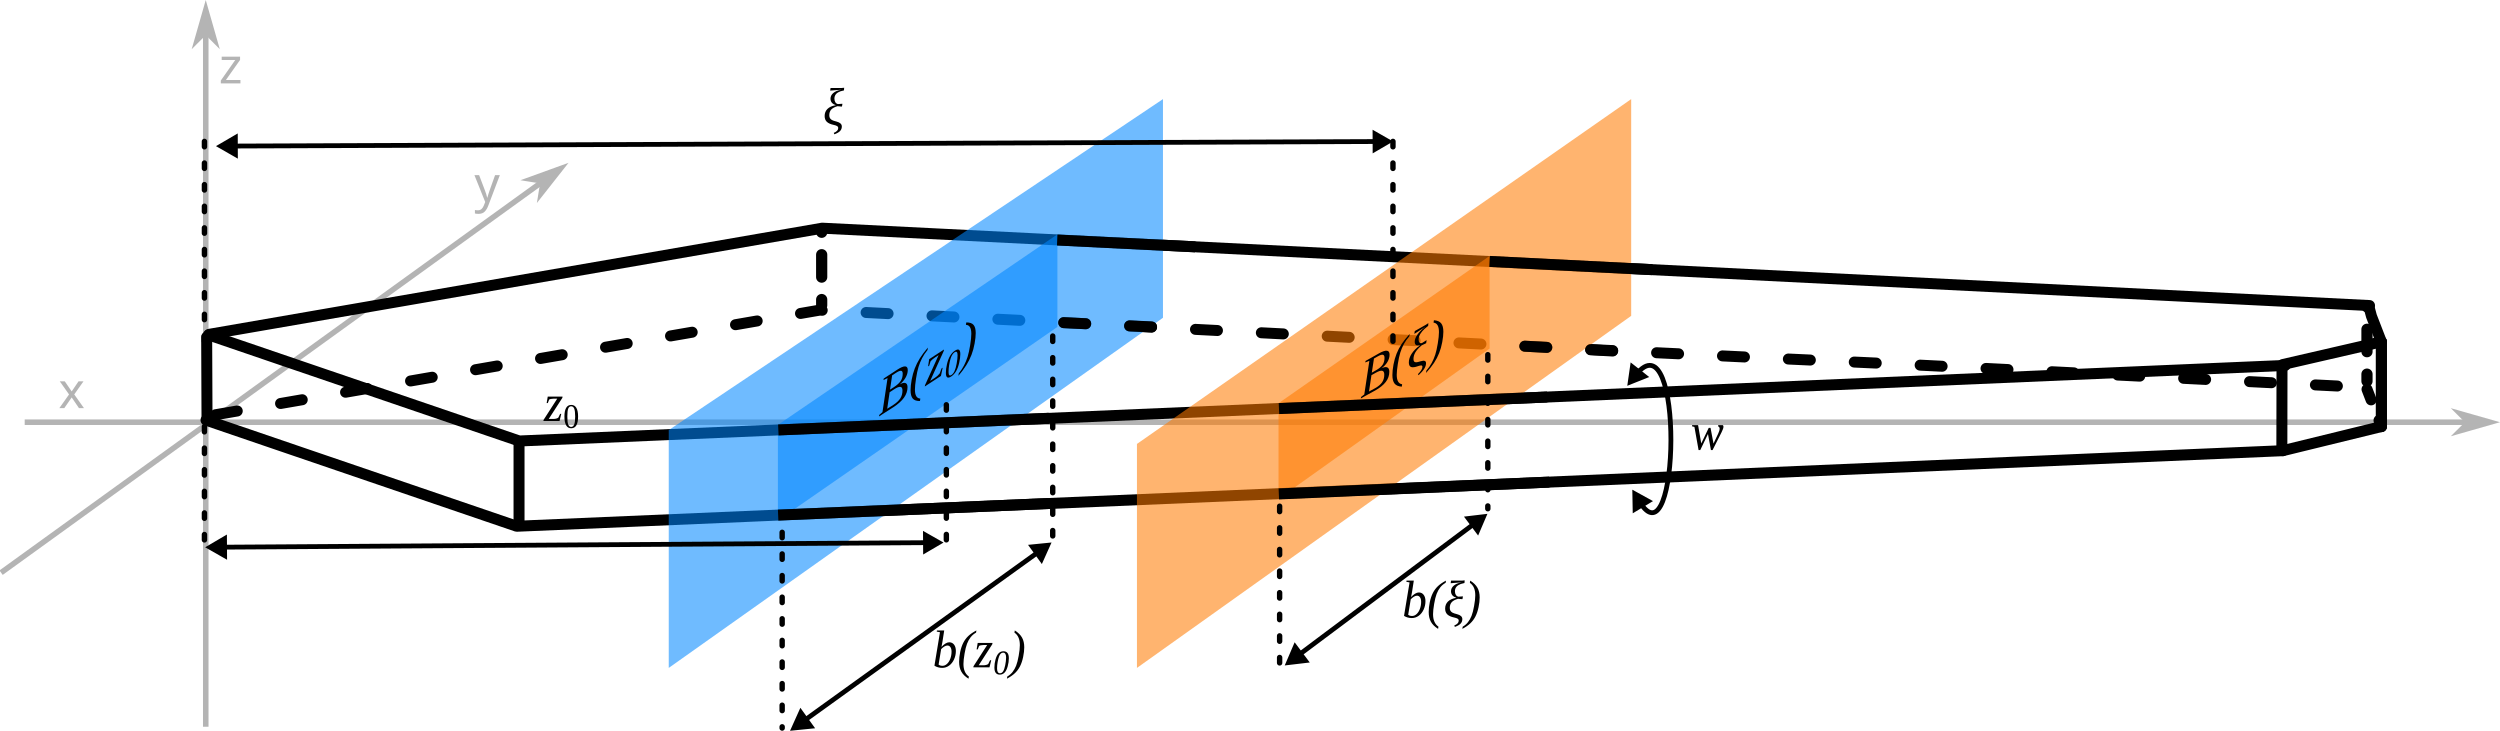
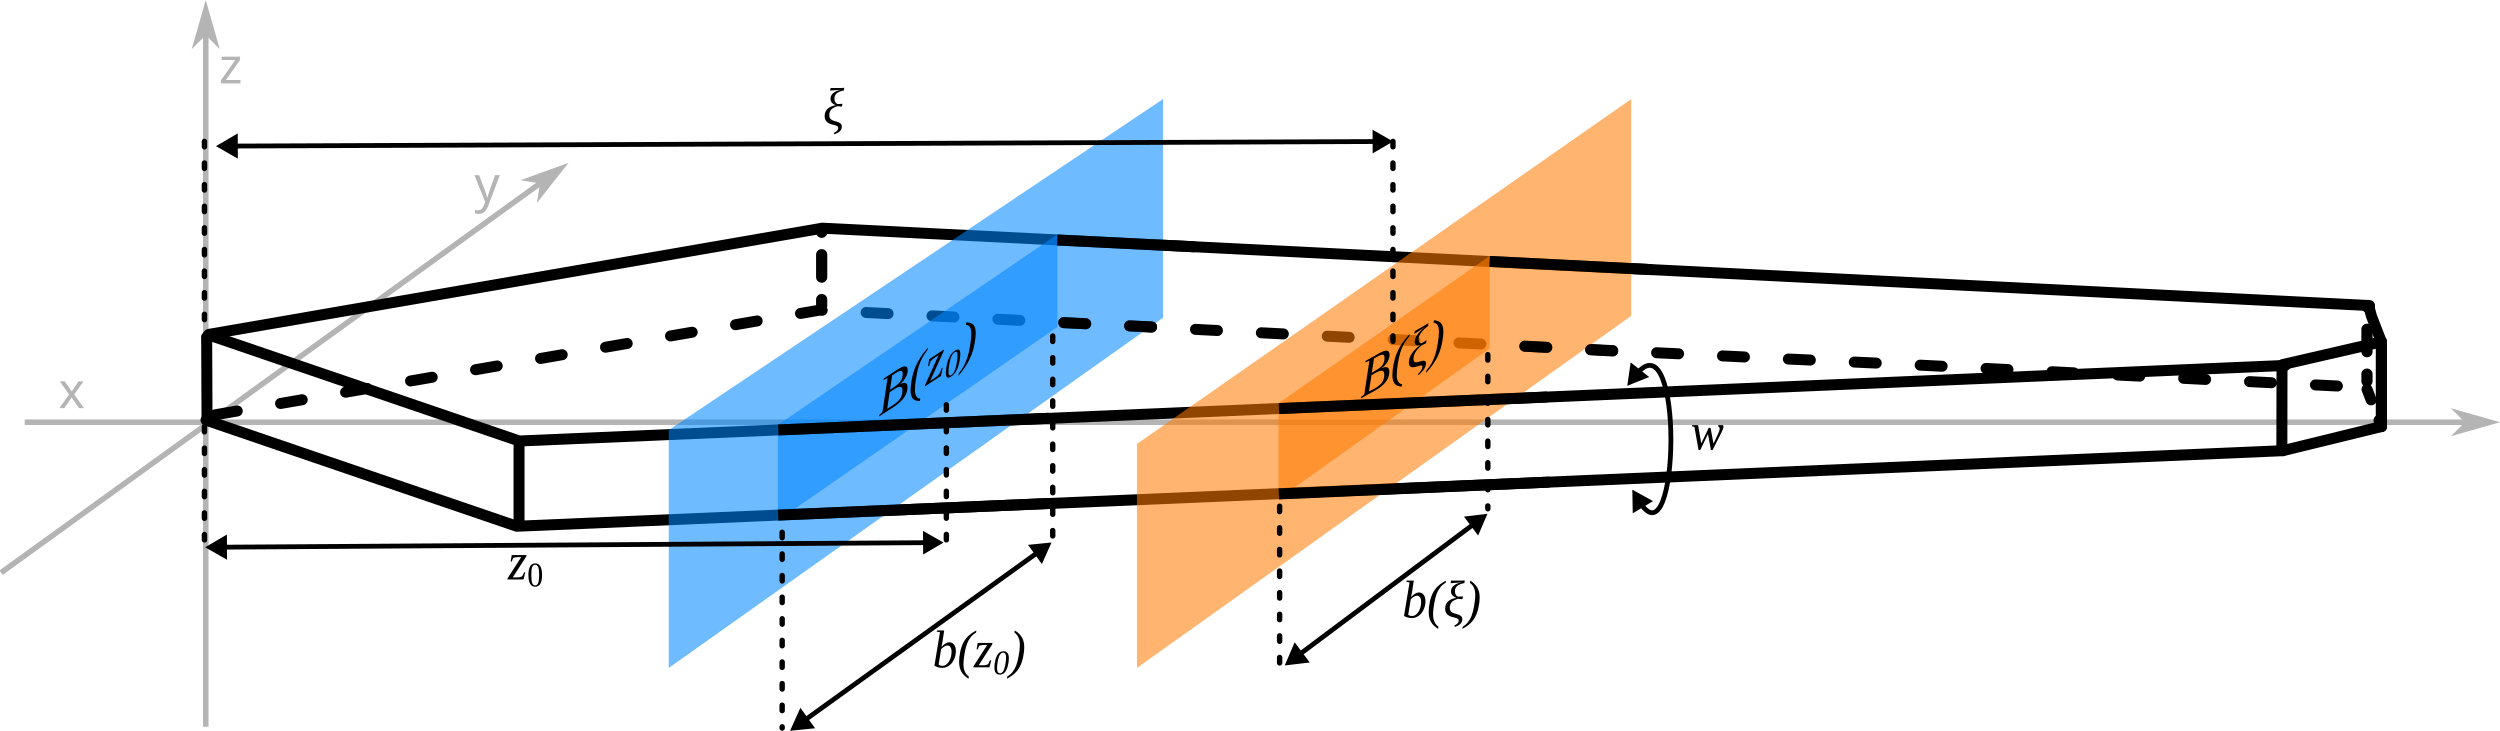
<svg xmlns="http://www.w3.org/2000/svg" width="1388.282" height="405.821" id="svg2" version="1.1">
  <defs id="defs4">
    <marker orient="auto" refY="0" refX="0" id="marker4708" style="overflow:visible">
      <path id="path4706" d="M 0,0 5,-5 -12.5,0 5,5 Z" style="fill:#b4b4b4;fill-opacity:1;fill-rule:evenodd;stroke:#b4b4b4;stroke-width:1pt;stroke-opacity:1" transform="matrix(0.4,0,0,0.4,4,0)" />
    </marker>
    <marker style="overflow:visible" id="marker18848" refX="0" refY="0" orient="auto">
      <path transform="scale(0.4)" style="fill:#000000;fill-opacity:1;fill-rule:evenodd;stroke:#000000;stroke-width:1pt;stroke-opacity:1" d="M 5.77,0 -2.88,5 V -5 Z" id="path18846" />
    </marker>
    <marker orient="auto" refY="0" refX="0" id="marker13763" style="overflow:visible">
      <path id="path13761" d="M 5.77,0 -2.88,5 V -5 Z" style="fill:#000000;fill-opacity:1;fill-rule:evenodd;stroke:#000000;stroke-width:1pt;stroke-opacity:1" transform="scale(0.4)" />
    </marker>
    <marker style="overflow:visible" id="marker12155" refX="0" refY="0" orient="auto">
      <path transform="scale(0.4)" style="fill:#000000;fill-opacity:1;fill-rule:evenodd;stroke:#000000;stroke-width:1pt;stroke-opacity:1" d="M 5.77,0 -2.88,5 V -5 Z" id="path12153" />
    </marker>
    <marker orient="auto" refY="0" refX="0" id="marker11481" style="overflow:visible">
      <path id="path11361" d="M 5.77,0 -2.88,5 V -5 Z" style="fill:#000000;fill-opacity:1;fill-rule:evenodd;stroke:#000000;stroke-width:1pt;stroke-opacity:1" transform="scale(0.4)" />
    </marker>
    <marker orient="auto" refY="0" refX="0" id="Arrow2Mend" style="overflow:visible">
      <path id="path11243" style="fill:#000000;fill-opacity:1;fill-rule:evenodd;stroke:#000000;stroke-width:0.625;stroke-linejoin:round;stroke-opacity:1" d="M 8.719,4.034 -2.207,0.016 8.719,-4.002 c -1.745,2.372 -1.735,5.617 -6e-7,8.035 z" transform="scale(-0.6)" />
    </marker>
    <marker orient="auto" refY="0" refX="0" id="marker7320" style="overflow:visible">
      <path id="path7196" d="M 5.77,0 -2.88,5 V -5 Z" style="fill:#000000;fill-opacity:1;fill-rule:evenodd;stroke:#000000;stroke-width:1pt;stroke-opacity:1" transform="scale(0.4)" />
    </marker>
    <marker orient="auto" refY="0" refX="0" id="TriangleOutL" style="overflow:visible">
      <path id="path7193" d="M 5.77,0 -2.88,5 V -5 Z" style="fill:#000000;fill-opacity:1;fill-rule:evenodd;stroke:#000000;stroke-width:1pt;stroke-opacity:1" transform="scale(0.8)" />
    </marker>
    <marker orient="auto" refY="0" refX="0" id="marker4953" style="overflow:visible">
      <path id="path4674" d="M 0,0 5,-5 -12.5,0 5,5 Z" style="fill:#000000;fill-opacity:1;fill-rule:evenodd;stroke:#000000;stroke-width:1pt;stroke-opacity:1" transform="matrix(0.4,0,0,0.4,4,0)" />
    </marker>
    <marker orient="auto" refY="0" refX="0" id="marker4950" style="overflow:visible">
      <path id="path4948" d="M 0,0 5,-5 -12.5,0 5,5 Z" style="fill:#000000;fill-opacity:1;fill-rule:evenodd;stroke:#000000;stroke-width:1pt;stroke-opacity:1" transform="matrix(0.8,0,0,0.8,10,0)" />
    </marker>
    <marker orient="auto" refY="0" refX="0" id="TriangleOutM" style="overflow:visible">
      <path id="path4813" d="M 5.77,0 -2.88,5 V -5 Z" style="fill:#000000;fill-opacity:1;fill-rule:evenodd;stroke:#000000;stroke-width:1pt;stroke-opacity:1" transform="scale(0.4)" />
    </marker>
    <marker orient="auto" refY="0" refX="0" id="marker4944" style="overflow:visible">
      <path id="path4804" d="M 5.77,0 -2.88,5 V -5 Z" style="fill:#000000;fill-opacity:1;fill-rule:evenodd;stroke:#000000;stroke-width:1pt;stroke-opacity:1" transform="scale(-0.4)" />
    </marker>
    <marker orient="auto" refY="0" refX="0" id="TriangleInS" style="overflow:visible">
      <path id="path4807" d="M 5.77,0 -2.88,5 V -5 Z" style="fill:#000000;fill-opacity:1;fill-rule:evenodd;stroke:#000000;stroke-width:1pt;stroke-opacity:1" transform="scale(-0.2)" />
    </marker>
    <marker orient="auto" refY="0" refX="0" id="Arrow2Mstart" style="overflow:visible">
      <path id="path4692" style="fill:#000000;fill-opacity:1;fill-rule:evenodd;stroke:#000000;stroke-width:0.625;stroke-linejoin:round;stroke-opacity:1" d="M 8.719,4.034 -2.207,0.016 8.719,-4.002 c -1.745,2.372 -1.735,5.617 -6e-7,8.035 z" transform="scale(0.6)" />
    </marker>
    <marker orient="auto" refY="0" refX="0" id="marker4937" style="overflow:visible">
      <path id="path4686" style="fill:#000000;fill-opacity:1;fill-rule:evenodd;stroke:#000000;stroke-width:0.625;stroke-linejoin:round;stroke-opacity:1" d="M 8.719,4.034 -2.207,0.016 8.719,-4.002 c -1.745,2.372 -1.735,5.617 -6e-7,8.035 z" transform="matrix(1.1,0,0,1.1,1.1,0)" />
    </marker>
    <marker orient="auto" refY="0" refX="0" id="marker4934" style="overflow:visible">
      <path id="path4689" style="fill:#000000;fill-opacity:1;fill-rule:evenodd;stroke:#000000;stroke-width:0.625;stroke-linejoin:round;stroke-opacity:1" d="M 8.719,4.034 -2.207,0.016 8.719,-4.002 c -1.745,2.372 -1.735,5.617 -6e-7,8.035 z" transform="matrix(-1.1,0,0,-1.1,-1.1,0)" />
    </marker>
    <marker orient="auto" refY="0" refX="0" id="marker4931" style="overflow:visible">
      <path id="path4668" d="M 0,0 5,-5 -12.5,0 5,5 Z" style="fill:#000000;fill-opacity:1;fill-rule:evenodd;stroke:#000000;stroke-width:1pt;stroke-opacity:1" transform="matrix(0.8,0,0,0.8,10,0)" />
    </marker>
    <marker orient="auto" refY="0" refX="0" id="Arrow1Mstart" style="overflow:visible">
      <path id="path4137" d="M 4.267,0 6.4,-2.133 -1.067,0 6.4,2.133 Z" style="fill-rule:evenodd;stroke:#000000;stroke-width:0.427pt" />
    </marker>
    <marker orient="auto" refY="0" refX="0" id="TriangleInL" style="overflow:visible">
      <path id="path4101" d="M -4.924,0 2.458,-4.267 v 8.533 z" style="fill-rule:evenodd;stroke:#000000;stroke-width:0.853pt" />
    </marker>
    <marker orient="auto" refY="0" refX="0" id="TriangleInM" style="overflow:visible">
      <path id="path4104" d="M -2.462,0 1.229,-2.133 v 4.267 z" style="fill-rule:evenodd;stroke:#000000;stroke-width:0.427pt" />
    </marker>
    <marker orient="auto" refY="0" refX="0" id="Arrow2Lstart" style="overflow:visible">
      <path id="path3986" style="fill-rule:evenodd;stroke-width:0.733;stroke-linejoin:round" d="M 11.403,4.733 -1.417,0.019 11.403,-4.695 c -2.048,2.783 -2.036,6.591 -10e-7,9.428 z" />
    </marker>
    <marker orient="auto" refY="0" refX="0" id="Arrow1Lstart" style="overflow:visible">
      <path id="path3968" d="M 10.667,0 14.933,-4.267 0,0 14.933,4.267 Z" style="fill-rule:evenodd;stroke:#000000;stroke-width:0.853pt" />
    </marker>
    <marker orient="auto" refY="0" refX="0" id="Arrow1Lend" style="overflow:visible">
      <path id="path3971" d="M -10.667,0 -14.933,4.267 0,0 -14.933,-4.267 Z" style="fill-rule:evenodd;stroke:#000000;stroke-width:0.853pt" />
    </marker>
    <marker orient="auto" refY="0" refX="0" id="Arrow2Lend" style="overflow:visible">
      <path id="path3989" style="fill-rule:evenodd;stroke-width:0.733;stroke-linejoin:round" d="M -11.403,-4.733 1.417,-0.019 -11.403,4.695 c 2.048,-2.783 2.036,-6.591 10e-7,-9.428 z" />
    </marker>
    <marker orient="auto" refY="0" refX="0" id="TriangleInM-2" style="overflow:visible">
      <path id="path4104-6" d="M -2.462,0 1.229,-2.133 v 4.267 z" style="fill-rule:evenodd;stroke:#000000;stroke-width:0.427pt" />
    </marker>
    <marker orient="auto" refY="0" refX="0" id="TriangleInM-8" style="overflow:visible">
      <path id="path4104-3" d="M -2.462,0 1.229,-2.133 v 4.267 z" style="fill-rule:evenodd;stroke:#000000;stroke-width:0.427pt" />
    </marker>
    <marker orient="auto" refY="0" refX="0" id="TriangleInM-22" style="overflow:visible">
      <path id="path4104-8" d="M -2.462,0 1.229,-2.133 v 4.267 z" style="fill-rule:evenodd;stroke:#000000;stroke-width:0.427pt" />
    </marker>
    <marker orient="auto" refY="0" refX="0" id="TriangleInM-2-3" style="overflow:visible">
      <path id="path4104-6-6" d="M -2.462,0 1.229,-2.133 v 4.267 z" style="fill-rule:evenodd;stroke:#000000;stroke-width:0.427pt" />
    </marker>
    <marker orient="auto" refY="0" refX="0" id="marker5303" style="overflow:visible">
      <path id="path5301" d="M -2.462,0 1.229,-2.133 v 4.267 z" style="fill-rule:evenodd;stroke:#000000;stroke-width:0.427pt" />
    </marker>
    <marker orient="auto" refY="0" refX="0" id="marker5307" style="overflow:visible">
      <path id="path5305" d="M -2.462,0 1.229,-2.133 v 4.267 z" style="fill-rule:evenodd;stroke:#000000;stroke-width:0.427pt" />
    </marker>
    <marker orient="auto" refY="0" refX="0" id="marker5311" style="overflow:visible">
      <path id="path5309" d="M -2.462,0 1.229,-2.133 v 4.267 z" style="fill-rule:evenodd;stroke:#000000;stroke-width:0.427pt" />
    </marker>
    <marker orient="auto" refY="0" refX="0" id="TriangleInM-2-6" style="overflow:visible">
      <path id="path4104-6-7" d="M -2.462,0 1.229,-2.133 v 4.267 z" style="fill-rule:evenodd;stroke:#000000;stroke-width:0.427pt" />
    </marker>
    <marker orient="auto" refY="0" refX="0" id="marker4651" style="overflow:visible">
      <path id="path4649" d="M -2.462,0 1.229,-2.133 v 4.267 z" style="fill-rule:evenodd;stroke:#000000;stroke-width:0.427pt" />
    </marker>
    <marker orient="auto" refY="0" refX="0" id="TriangleInM-2-3-3" style="overflow:visible">
      <path id="path4104-6-6-6" d="M -2.462,0 1.229,-2.133 v 4.267 z" style="fill-rule:evenodd;stroke:#000000;stroke-width:0.427pt" />
    </marker>
    <marker orient="auto" refY="0" refX="0" id="marker4645" style="overflow:visible">
      <path id="path4643" d="M -2.462,0 1.229,-2.133 v 4.267 z" style="fill-rule:evenodd;stroke:#000000;stroke-width:0.427pt" />
    </marker>
    <marker orient="auto" refY="0" refX="0" id="TriangleInM-2-5" style="overflow:visible">
      <path id="path4104-6-3" d="M -2.462,0 1.229,-2.133 v 4.267 z" style="fill-rule:evenodd;stroke:#000000;stroke-width:0.427pt" />
    </marker>
    <marker orient="auto" refY="0" refX="0" id="marker4738" style="overflow:visible">
      <path id="path4736" d="M -2.462,0 1.229,-2.133 v 4.267 z" style="fill-rule:evenodd;stroke:#000000;stroke-width:0.427pt" />
    </marker>
    <marker orient="auto" refY="0" refX="0" id="TriangleInM-2-5-3" style="overflow:visible">
      <path id="path4104-6-3-6" d="M -2.462,0 1.229,-2.133 v 4.267 z" style="fill-rule:evenodd;stroke:#000000;stroke-width:0.427pt" />
    </marker>
    <marker orient="auto" refY="0" refX="0" id="marker7320-7" style="overflow:visible">
      <path id="path7196-5" d="M 5.77,0 -2.88,5 V -5 Z" style="fill:#000000;fill-opacity:1;fill-rule:evenodd;stroke:#000000;stroke-width:1pt;stroke-opacity:1" transform="scale(0.4)" />
    </marker>
    <marker orient="auto" refY="0" refX="0" id="marker4944-3" style="overflow:visible">
      <path id="path4804-5" d="M 5.77,0 -2.88,5 V -5 Z" style="fill:#000000;fill-opacity:1;fill-rule:evenodd;stroke:#000000;stroke-width:1pt;stroke-opacity:1" transform="scale(-0.4)" />
    </marker>
    <marker orient="auto" refY="0" refX="0" id="TriangleOutM-6" style="overflow:visible">
      <path id="path4813-2" d="M 5.77,0 -2.88,5 V -5 Z" style="fill:#000000;fill-opacity:1;fill-rule:evenodd;stroke:#000000;stroke-width:1pt;stroke-opacity:1" transform="scale(0.4)" />
    </marker>
    <marker orient="auto" refY="0" refX="0" id="marker4953-9" style="overflow:visible">
      <path id="path4674-1" d="M 0,0 5,-5 -12.5,0 5,5 Z" style="fill:#000000;fill-opacity:1;fill-rule:evenodd;stroke:#000000;stroke-width:1pt;stroke-opacity:1" transform="matrix(0.4,0,0,0.4,4,0)" />
    </marker>
    <marker orient="auto" refY="0" refX="0" id="TriangleInM-2-3-2" style="overflow:visible">
      <path id="path4104-6-6-7" d="M -2.462,0 1.229,-2.133 v 4.267 z" style="fill-rule:evenodd;stroke:#000000;stroke-width:0.427pt" />
    </marker>
    <marker orient="auto" refY="0" refX="0" id="marker5248" style="overflow:visible">
      <path id="path5246" d="M -2.462,0 1.229,-2.133 v 4.267 z" style="fill-rule:evenodd;stroke:#000000;stroke-width:0.427pt" />
    </marker>
    <marker orient="auto" refY="0" refX="0" id="marker5252" style="overflow:visible">
      <path id="path5250" d="M -2.462,0 1.229,-2.133 v 4.267 z" style="fill-rule:evenodd;stroke:#000000;stroke-width:0.427pt" />
    </marker>
    <marker orient="auto" refY="0" refX="0" id="marker5256" style="overflow:visible">
      <path id="path5254" d="M -2.462,0 1.229,-2.133 v 4.267 z" style="fill-rule:evenodd;stroke:#000000;stroke-width:0.427pt" />
    </marker>
    <marker orient="auto" refY="0" refX="0" id="Arrow1Mstart-0" style="overflow:visible">
      <path id="path4137-9" d="M 4.267,0 6.4,-2.133 -1.067,0 6.4,2.133 Z" style="fill-rule:evenodd;stroke:#000000;stroke-width:0.427pt" />
    </marker>
    <marker orient="auto" refY="0" refX="0" id="marker5262" style="overflow:visible">
      <path id="path5260" d="M 4.267,0 6.4,-2.133 -1.067,0 6.4,2.133 Z" style="fill-rule:evenodd;stroke:#000000;stroke-width:0.427pt" />
    </marker>
    <marker orient="auto" refY="0" refX="0" id="marker5266" style="overflow:visible">
      <path id="path5264" d="M 4.267,0 6.4,-2.133 -1.067,0 6.4,2.133 Z" style="fill-rule:evenodd;stroke:#000000;stroke-width:0.427pt" />
    </marker>
    <marker orient="auto" refY="0" refX="0" id="marker5270" style="overflow:visible">
      <path id="path5268" d="M 4.267,0 6.4,-2.133 -1.067,0 6.4,2.133 Z" style="fill-rule:evenodd;stroke:#000000;stroke-width:0.427pt" />
    </marker>
    <marker orient="auto" refY="0" refX="0" id="marker5274" style="overflow:visible">
      <path id="path5272" d="M 4.267,0 6.4,-2.133 -1.067,0 6.4,2.133 Z" style="fill-rule:evenodd;stroke:#000000;stroke-width:0.427pt" />
    </marker>
    <marker orient="auto" refY="0" refX="0" id="marker5278" style="overflow:visible">
      <path id="path5276" d="M 4.267,0 6.4,-2.133 -1.067,0 6.4,2.133 Z" style="fill-rule:evenodd;stroke:#000000;stroke-width:0.427pt" />
    </marker>
    <marker orient="auto" refY="0" refX="0" id="marker5282" style="overflow:visible">
      <path id="path5280" d="M 4.267,0 6.4,-2.133 -1.067,0 6.4,2.133 Z" style="fill-rule:evenodd;stroke:#000000;stroke-width:0.427pt" />
    </marker>
    <marker orient="auto" refY="0" refX="0" id="marker5286" style="overflow:visible">
      <path id="path5284" d="M 4.267,0 6.4,-2.133 -1.067,0 6.4,2.133 Z" style="fill-rule:evenodd;stroke:#000000;stroke-width:0.427pt" />
    </marker>
    <marker orient="auto" refY="0" refX="0" id="marker5290" style="overflow:visible">
      <path id="path5288" d="M 4.267,0 6.4,-2.133 -1.067,0 6.4,2.133 Z" style="fill-rule:evenodd;stroke:#000000;stroke-width:0.427pt" />
    </marker>
    <marker orient="auto" refY="0" refX="0" id="marker5294" style="overflow:visible">
      <path id="path5292" d="M 4.267,0 6.4,-2.133 -1.067,0 6.4,2.133 Z" style="fill-rule:evenodd;stroke:#000000;stroke-width:0.427pt" />
    </marker>
    <marker orient="auto" refY="0" refX="0" id="marker5298" style="overflow:visible">
      <path id="path5296" d="M 4.267,0 6.4,-2.133 -1.067,0 6.4,2.133 Z" style="fill-rule:evenodd;stroke:#000000;stroke-width:0.427pt" />
    </marker>
    <marker orient="auto" refY="0" refX="0" id="marker5302" style="overflow:visible">
      <path id="path5300" d="M 4.267,0 6.4,-2.133 -1.067,0 6.4,2.133 Z" style="fill-rule:evenodd;stroke:#000000;stroke-width:0.427pt" />
    </marker>
    <marker orient="auto" refY="0" refX="0" id="TriangleInM-2-36" style="overflow:visible">
      <path id="path4104-6-0" d="M -2.462,0 1.229,-2.133 v 4.267 z" style="fill-rule:evenodd;stroke:#000000;stroke-width:0.427pt" />
    </marker>
    <marker orient="auto" refY="0" refX="0" id="marker5308" style="overflow:visible">
      <path id="path5306" d="M -2.462,0 1.229,-2.133 v 4.267 z" style="fill-rule:evenodd;stroke:#000000;stroke-width:0.427pt" />
    </marker>
    <marker orient="auto" refY="0" refX="0" id="marker5312" style="overflow:visible">
      <path id="path5310" d="M 4.267,0 6.4,-2.133 -1.067,0 6.4,2.133 Z" style="fill-rule:evenodd;stroke:#000000;stroke-width:0.427pt" />
    </marker>
    <marker orient="auto" refY="0" refX="0" id="marker5316" style="overflow:visible">
      <path id="path5314" d="M 4.267,0 6.4,-2.133 -1.067,0 6.4,2.133 Z" style="fill-rule:evenodd;stroke:#000000;stroke-width:0.427pt" />
    </marker>
    <marker orient="auto" refY="0" refX="0" id="marker5320" style="overflow:visible">
      <path id="path5318" d="M 4.267,0 6.4,-2.133 -1.067,0 6.4,2.133 Z" style="fill-rule:evenodd;stroke:#000000;stroke-width:0.427pt" />
    </marker>
    <marker orient="auto" refY="0" refX="0" id="marker5324" style="overflow:visible">
      <path id="path5322" d="M 4.267,0 6.4,-2.133 -1.067,0 6.4,2.133 Z" style="fill-rule:evenodd;stroke:#000000;stroke-width:0.427pt" />
    </marker>
    <marker orient="auto" refY="0" refX="0" id="marker5328" style="overflow:visible">
      <path id="path5326" d="M 4.267,0 6.4,-2.133 -1.067,0 6.4,2.133 Z" style="fill-rule:evenodd;stroke:#000000;stroke-width:0.427pt" />
    </marker>
    <marker orient="auto" refY="0" refX="0" id="TriangleInM-2-3-2-3" style="overflow:visible">
      <path id="path4104-6-6-7-6" d="M -2.462,0 1.229,-2.133 v 4.267 z" style="fill-rule:evenodd;stroke:#000000;stroke-width:0.427pt" />
    </marker>
    <marker orient="auto" refY="0" refX="0" id="marker4720" style="overflow:visible">
      <path id="path4718" d="M -2.462,0 1.229,-2.133 v 4.267 z" style="fill-rule:evenodd;stroke:#000000;stroke-width:0.427pt" />
    </marker>
    <marker orient="auto" refY="0" refX="0" id="TriangleInM-2-5-3-5" style="overflow:visible">
      <path id="path4104-6-3-6-3" d="M -2.462,0 1.229,-2.133 v 4.267 z" style="fill-rule:evenodd;stroke:#000000;stroke-width:0.427pt" />
    </marker>
    <marker orient="auto" refY="0" refX="0" id="marker7320-7-5" style="overflow:visible">
      <path id="path7196-5-6" d="M 5.77,0 -2.88,5 V -5 Z" style="fill:#000000;fill-opacity:1;fill-rule:evenodd;stroke:#000000;stroke-width:1pt;stroke-opacity:1" transform="scale(0.4)" />
    </marker>
    <marker markerWidth="1206.172" markerHeight="124.275" refX="603.086" refY="62.138" orient="auto" id="marker6094">
      <path id="path6090" d="M 344.02,0 343.348,0.041 3.016,58.973 a 3.053,3.053 0 0 0 -1.416,0.623 3.053,3.053 0 0 0 0.504,5.586 l 172.531,58.934 1.117,0.16 980.723,-41.963 a 3.053,3.053 0 1 0 -0.262,-6.098 L 176.064,118.152 14.918,63.107 344.055,6.113 1202.967,49.062 a 3.053,3.053 0 1 0 0.305,-6.098 z" style="color:#000000;font-style:normal;font-variant:normal;font-weight:normal;font-stretch:normal;font-size:medium;line-height:normal;font-family:sans-serif;font-variant-ligatures:normal;font-variant-position:normal;font-variant-caps:normal;font-variant-numeric:normal;font-variant-alternates:normal;font-feature-settings:normal;text-indent:0;text-align:start;text-decoration:none;text-decoration-line:none;text-decoration-style:solid;text-decoration-color:#000000;letter-spacing:normal;word-spacing:normal;text-transform:none;writing-mode:lr-tb;direction:ltr;text-orientation:mixed;dominant-baseline:auto;baseline-shift:baseline;text-anchor:start;white-space:normal;shape-padding:0;clip-rule:nonzero;display:inline;overflow:visible;visibility:visible;opacity:1;isolation:auto;mix-blend-mode:normal;color-interpolation:sRGB;color-interpolation-filters:linearRGB;solid-color:#000000;solid-opacity:1;vector-effect:none;fill:#000000;fill-opacity:1;fill-rule:nonzero;stroke:none;stroke-width:6.105;stroke-linecap:round;stroke-linejoin:bevel;stroke-miterlimit:4;stroke-dasharray:none;stroke-dashoffset:0;stroke-opacity:1;color-rendering:auto;image-rendering:auto;shape-rendering:auto;text-rendering:auto;enable-background:accumulate" />
    </marker>
    <marker orient="auto" refY="0" refX="0" id="TriangleInM-2-5-3-6" style="overflow:visible">
      <path id="path4104-6-3-6-2" d="M -2.462,0 1.229,-2.133 v 4.267 z" style="fill-rule:evenodd;stroke:#000000;stroke-width:0.427pt" />
    </marker>
    <marker orient="auto" refY="0" refX="0" id="marker7320-7-9" style="overflow:visible">
      <path id="path7196-5-1" d="M 5.77,0 -2.88,5 V -5 Z" style="fill:#000000;fill-opacity:1;fill-rule:evenodd;stroke:#000000;stroke-width:1pt;stroke-opacity:1" transform="scale(0.4)" />
    </marker>
    <marker orient="auto" refY="0" refX="0" id="TriangleInM-2-5-3-6-6" style="overflow:visible">
      <path id="path4104-6-3-6-2-0" d="M -2.462,0 1.229,-2.133 v 4.267 z" style="fill-rule:evenodd;stroke:#000000;stroke-width:0.427pt" />
    </marker>
    <marker orient="auto" refY="0" refX="0" id="marker13763-6" style="overflow:visible">
      <path id="path13761-2" d="M 5.77,0 -2.88,5 V -5 Z" style="fill:#000000;fill-opacity:1;fill-rule:evenodd;stroke:#000000;stroke-width:1pt;stroke-opacity:1" transform="scale(0.4)" />
    </marker>
    <marker style="overflow:visible" id="marker6729" refX="0" refY="0" orient="auto">
      <path transform="matrix(0.4,0,0,0.4,4,0)" style="fill:#b4b4b4;fill-opacity:1;fill-rule:evenodd;stroke:#b4b4b4;stroke-width:1pt;stroke-opacity:1" d="M 0,0 5,-5 -12.5,0 5,5 Z" id="path6727" />
    </marker>
    <marker orient="auto" refY="0" refX="0" id="marker6723" style="overflow:visible">
      <path id="path6458" d="M 0,0 5,-5 -12.5,0 5,5 Z" style="fill:#b4b4b4;fill-opacity:1;fill-rule:evenodd;stroke:#b4b4b4;stroke-width:1pt;stroke-opacity:1" transform="matrix(0.4,0,0,0.4,4,0)" />
    </marker>
  </defs>
  <g id="layer7" transform="translate(111.6126,49.01)">
    <path style="fill:#b4b4b4;fill-opacity:1;stroke:#b4b4b4;stroke-width:3.074;stroke-linecap:butt;stroke-linejoin:miter;stroke-miterlimit:4;stroke-dasharray:none;stroke-opacity:1;marker-start:url(#marker6723)" d="M 2.642,-42.952 V 354.56" id="path6450" />
    <path id="path6725" d="M 1270.611,185.449 H -97.896" style="fill:#b4b4b4;fill-opacity:1;stroke:#b4b4b4;stroke-width:3.074;stroke-linecap:butt;stroke-linejoin:miter;stroke-miterlimit:4;stroke-dasharray:none;stroke-opacity:1;marker-start:url(#marker6729)" />
    <text xml:space="preserve" style="font-style:normal;font-weight:normal;font-size:27.767px;line-height:1.25;font-family:sans-serif;letter-spacing:-0.565px;word-spacing:0px;fill:#b4b4b4;fill-opacity:1;stroke:none;stroke-width:1.488" x="151.802" y="63.102" id="text6733">
      <tspan id="tspan6731" x="151.802" y="63.102" style="fill:#b4b4b4;fill-opacity:1;stroke-width:1.488">y</tspan>
    </text>
    <text xml:space="preserve" style="font-style:normal;font-weight:normal;font-size:27.767px;line-height:1.25;font-family:sans-serif;letter-spacing:-0.565px;word-spacing:0px;fill:#b4b4b4;fill-opacity:1;stroke:none;stroke-width:1.488" x="-79.163" y="177.631" id="text6733-3">
      <tspan id="tspan6731-6" x="-79.163" y="177.631" style="fill:#b4b4b4;fill-opacity:1;stroke-width:1.488">x</tspan>
    </text>
    <path style="fill:#b4b4b4;fill-opacity:1;stroke:#008000;stroke-width:3.074;stroke-linecap:butt;stroke-linejoin:miter;stroke-miterlimit:4;stroke-dasharray:none;stroke-opacity:0" d="M 1141.53,200.113 -31.013,102.88" id="path7044" />
    <path style="fill:#b4b4b4;fill-opacity:1;stroke:#b4b4b4;stroke-width:3.074;stroke-linecap:butt;stroke-linejoin:miter;stroke-miterlimit:4;stroke-dasharray:none;stroke-opacity:1;marker-start:url(#marker4708)" d="M 199.187,44.948 -111.013,268.998" id="path4704" />
    <text id="text4712" y="-2.681" x="9.932" style="font-style:normal;font-weight:normal;font-size:27.767px;line-height:1.25;font-family:sans-serif;letter-spacing:-0.565px;word-spacing:0px;fill:#b4b4b4;fill-opacity:1;stroke:none;stroke-width:1.488" xml:space="preserve">
      <tspan style="fill:#b4b4b4;fill-opacity:1;stroke-width:1.488" y="-2.681" x="9.932" id="tspan4710">z</tspan>
    </text>
  </g>
  <g id="layer4" style="opacity:1" transform="translate(71.28808,76.2038)">
    <path transform="translate(57.54257,249.6369)" style="fill:none;stroke:#000000;stroke-width:6.105;stroke-linecap:round;stroke-linejoin:bevel;stroke-miterlimit:4;stroke-dasharray:none;stroke-opacity:1" d="m 1186.992,-156.164 -859.251,-42.966 -340.332,58.932" id="path6517" />
    <path transform="translate(57.54257,249.6369)" style="fill:none;stroke:#000000;stroke-width:6.226;stroke-linecap:round;stroke-linejoin:bevel;stroke-miterlimit:4;stroke-dasharray:12.453, 12.453;stroke-dashoffset:62.264;stroke-opacity:1" d="m 327.459,-196.858 v 40.561" id="path6068" />
    <path transform="translate(57.54257,249.6369)" style="fill:none;stroke:#000000;stroke-width:6.105;stroke-linecap:round;stroke-linejoin:bevel;stroke-miterlimit:4;stroke-dasharray:12.209,24.419;stroke-dashoffset:20.145;stroke-opacity:1" d="M 1185.603,-110.656 928.706,-123.502 C 728.751,-132.435 527.152,-143.561 326.352,-153.622 L -13.979,-94.689" id="path6051" />
  </g>
  <g id="layer3" transform="translate(71.28808,76.2038)" style="display:inline">
    <path transform="translate(57.54257,249.6369)" style="fill:#ff7b00;fill-opacity:0.565;stroke:none;stroke-width:1px;stroke-linecap:butt;stroke-linejoin:miter;stroke-opacity:1" d="m 581.147,-48.8 v -53.125 l 117.221,-81.784 v 51.409 z" id="path6088" />
    <path id="path10551" d="m 360.689,212.837 v -53.125 L 515.91,53.928 v 51.409 z" style="fill:#0086ff;fill-opacity:0.565;stroke:none;stroke-width:1px;stroke-linecap:butt;stroke-linejoin:miter;stroke-opacity:1" />
  </g>
  <g id="layer1" transform="translate(128.8306,325.8407)" style="display:inline">
    <path style="fill:none;stroke:#000000;stroke-width:6.105;stroke-linecap:round;stroke-linejoin:bevel;stroke-miterlimit:4;stroke-dasharray:none;stroke-opacity:1" d="m -14.061,-138.654 0.186,45.176" id="path4368" />
    <path id="path4370" d="m 159.396,-80.76 v 46.355" style="fill:none;stroke:#000000;stroke-width:6.105;stroke-linecap:round;stroke-linejoin:bevel;stroke-miterlimit:4;stroke-dasharray:none;stroke-opacity:1" />
    <path style="fill:none;stroke:#000000;stroke-width:6.105;stroke-linecap:round;stroke-linejoin:bevel;stroke-miterlimit:4;stroke-dasharray:none;stroke-opacity:1" d="m 1138.395,-122.405 -0.083,45.687" id="path4372" />
    <text xml:space="preserve" style="font-style:normal;font-variant:normal;font-weight:normal;font-stretch:normal;font-size:12.8px;line-height:0%;font-family:cmr10;-inkscape-font-specification:cmr10;letter-spacing:0px;word-spacing:0px;fill:#000000;fill-opacity:1;stroke:none;stroke-width:4;stroke-miterlimit:4;stroke-dasharray:none" x="839.404" y="-73.544" id="text8428-5" transform="scale(0.9650659,1.036199)">
      <tspan id="tspan8430-3" x="839.404" y="-73.544" style="font-style:italic;font-variant:normal;font-weight:normal;font-stretch:normal;font-size:28.514px;line-height:1.25;font-family:'Times New Roman';-inkscape-font-specification:'Times New Roman, Italic';stroke-width:4;stroke-miterlimit:4;stroke-dasharray:none">w</tspan>
    </text>
    <path style="fill:none;stroke:#000000;stroke-width:6.226;stroke-linecap:round;stroke-linejoin:bevel;stroke-miterlimit:4;stroke-dasharray:none;stroke-opacity:1" d="m 1193.583,-136.033 v 47.061" id="path4607" />
    <path style="fill:none;stroke:#000000;stroke-width:6.105;stroke-linecap:round;stroke-linejoin:bevel;stroke-miterlimit:4;stroke-dasharray:none;stroke-dashoffset:0;stroke-opacity:1" d="m 1193.583,-88.972 -54.755,13.405" id="path4605-3" />
    <path id="path4635" d="m 1193.583,-136.033 -54.755,12.627" style="fill:none;stroke:#000000;stroke-width:6.105;stroke-linecap:round;stroke-linejoin:bevel;stroke-miterlimit:4;stroke-dasharray:none;stroke-dashoffset:0;stroke-opacity:1" />
    <path id="path4637" d="m 1193.583,-136.033 -5.51,-14.239 -1.454,-5.433" style="fill:none;stroke:#000000;stroke-width:6.105;stroke-linecap:round;stroke-linejoin:bevel;stroke-miterlimit:4;stroke-dasharray:none;stroke-dashoffset:0;stroke-opacity:1" />
    <path style="fill:none;fill-opacity:1;stroke:#000000;stroke-width:2.667;stroke-linecap:round;stroke-linejoin:miter;stroke-miterlimit:4;stroke-dasharray:none;stroke-dashoffset:0;stroke-opacity:1;marker-start:url(#marker4944-3);marker-end:url(#TriangleOutM-6)" d="m 781.524,-47.426 c 22.475,37.302 24.928,-104.385 -2.021,-70.133" id="path3782-9-5" />
    <path style="fill:none;stroke:#000000;stroke-width:6.105;stroke-linecap:round;stroke-linejoin:bevel;stroke-miterlimit:4;stroke-dasharray:12.209, 12.209;stroke-dashoffset:8.546;stroke-opacity:1" d="m 1193.583,-88.972 -7.981,-20.684" id="path6053" />
    <path id="path6066" d="m 1185.583,-155.44 v 41.269" style="fill:none;stroke:#000000;stroke-width:6.226;stroke-linecap:round;stroke-linejoin:bevel;stroke-miterlimit:4;stroke-dasharray:12.453, 12.453;stroke-dashoffset:62.264;stroke-opacity:1" />
    <path style="fill:none;stroke:#000000;stroke-width:6.105;stroke-linecap:round;stroke-linejoin:bevel;stroke-miterlimit:4;stroke-dasharray:none;stroke-opacity:1" d="M -14.425,-92.537 158.106,-33.605 1138.829,-75.567" id="path4268" />
    <path id="path3442-5" d="m -13.036,-139.885 172.531,58.932 980.722,-41.962" style="fill:none;stroke:#000000;stroke-width:6.105;stroke-linecap:round;stroke-linejoin:bevel;stroke-miterlimit:4;stroke-dasharray:none;stroke-opacity:1" />
  </g>
  <g id="layer2" transform="translate(71.28808,76.2038)">
    <path id="path6519" d="M 560.073,294.698 V 170.315 L 834.526,-21.169 V 99.197 Z" style="fill:#ff7b00;fill-opacity:0.565;stroke:none;stroke-width:2.341px;stroke-linecap:butt;stroke-linejoin:miter;stroke-opacity:1" />
    <path style="fill:#0086ff;fill-opacity:0.565;stroke:none;stroke-width:2.341px;stroke-linecap:butt;stroke-linejoin:miter;stroke-opacity:1" d="M 300.073,294.698 V 162.625 L 574.526,-21.169 V 100.258 Z" id="path10553" />
  </g>
  <g id="layer6">
    <path id="path4637-3" d="M 917.545,149.75 827.217,145.17" style="display:inline;fill:none;stroke:#000000;stroke-width:6.105;stroke-linecap:butt;stroke-linejoin:round;stroke-miterlimit:4;stroke-dasharray:none;stroke-dashoffset:0;stroke-opacity:1" />
    <path id="path4637-3-6" d="m 859.174,220.46 -148.946,6.428" style="display:inline;fill:none;stroke:#000000;stroke-width:6.105;stroke-linecap:butt;stroke-linejoin:round;stroke-miterlimit:4;stroke-dasharray:none;stroke-dashoffset:0;stroke-opacity:1" />
    <path id="path4637-3-6-7" d="M 860.334,267.726 710.15,274.287" style="display:inline;fill:none;stroke:#000000;stroke-width:6.105;stroke-linecap:butt;stroke-linejoin:round;stroke-miterlimit:4;stroke-dasharray:none;stroke-dashoffset:0;stroke-opacity:1" />
    <path id="path4637-3-6-3" d="M 582.455,232.269 432.221,238.769" style="display:inline;fill:none;stroke:#000000;stroke-width:6.105;stroke-linecap:butt;stroke-linejoin:round;stroke-miterlimit:4;stroke-dasharray:none;stroke-dashoffset:0;stroke-opacity:1" />
    <path style="display:inline;fill:none;stroke:#000000;stroke-width:6.105;stroke-linecap:butt;stroke-linejoin:round;stroke-miterlimit:4;stroke-dasharray:none;stroke-dashoffset:0;stroke-opacity:1" d="m 582.47,279.584 -150.358,6.462" id="path4720" />
    <path id="path6066-6" d="m 829.689,191.313 67.993,3.721" style="display:inline;fill:none;stroke:#000000;stroke-width:6.104;stroke-linecap:round;stroke-linejoin:bevel;stroke-miterlimit:4;stroke-dasharray:12.208, 24.416;stroke-dashoffset:19.533;stroke-opacity:1" />
    <path id="path6066-6-7" d="m 588.871,179.099 58.948,2.836" style="display:inline;fill:none;stroke:#000000;stroke-width:6.104;stroke-linecap:round;stroke-linejoin:bevel;stroke-miterlimit:4;stroke-dasharray:12.208, 24.416;stroke-dashoffset:34.792;stroke-opacity:1" />
    <path id="path4637-3-5" d="M 663.726,137.084 587.093,133.289" style="display:inline;fill:none;stroke:#000000;stroke-width:6.105;stroke-linecap:butt;stroke-linejoin:round;stroke-miterlimit:4;stroke-dasharray:none;stroke-dashoffset:0;stroke-opacity:1" />
  </g>
  <g id="layer5" transform="translate(71.28808,76.2038)">
    <text xml:space="preserve" style="font-style:normal;font-variant:normal;font-weight:normal;font-stretch:normal;font-size:12.8px;line-height:0%;font-family:cmr10;-inkscape-font-specification:cmr10;letter-spacing:0px;word-spacing:0px;fill:#000000;fill-opacity:1;stroke:none;stroke-width:4;stroke-miterlimit:4;stroke-dasharray:none" x="732.969" y="257.397" id="text8428-5-3" transform="scale(0.9650659,1.036199)">
      <tspan id="tspan8430-3-5" x="732.969" y="257.397" style="font-style:italic;font-variant:normal;font-weight:normal;font-stretch:normal;font-size:28.514px;line-height:1.25;font-family:'Times New Roman';-inkscape-font-specification:'Times New Roman, Italic';stroke-width:4;stroke-miterlimit:4;stroke-dasharray:none">b(ξ)</tspan>
    </text>
    <path style="fill:#000000;fill-opacity:1;stroke:#000000;stroke-width:2.667;stroke-linecap:round;stroke-linejoin:miter;stroke-miterlimit:4;stroke-dasharray:none;stroke-dashoffset:0;stroke-opacity:1;marker-start:url(#TriangleInM-2-5-3-6);marker-end:url(#marker13763)" d="m 648.61,288.489 100.023,-74.815" id="path13759" />
    <path id="path18844" d="M 373.987,324.889 506.502,229.475" style="fill:#000000;fill-opacity:1;stroke:#000000;stroke-width:2.667;stroke-linecap:round;stroke-linejoin:miter;stroke-miterlimit:4;stroke-dasharray:none;stroke-dashoffset:0;stroke-opacity:1;marker-start:url(#TriangleInM-2-5-3-6);marker-end:url(#marker18848)" />
    <path style="fill:#000000;fill-opacity:1;stroke:#000000;stroke-width:2.667;stroke-linecap:round;stroke-linejoin:miter;stroke-miterlimit:4;stroke-dasharray:none;stroke-dashoffset:0;stroke-opacity:1;marker-start:url(#TriangleInM-2-5-3-6);marker-end:url(#marker7320-7-9)" d="M 56.723,4.91 694.733,2.384" id="path3782-9-56" />
    <path id="path12151" d="m 50.723,227.66 394.37,-2.526" style="fill:#000000;fill-opacity:1;stroke:#000000;stroke-width:2.667;stroke-linecap:round;stroke-linejoin:miter;stroke-miterlimit:4;stroke-dasharray:none;stroke-dashoffset:0;stroke-opacity:1;marker-start:url(#TriangleInM-2-5-3-6);marker-end:url(#marker12155)" />
    <text transform="scale(0.9650659,1.036199)" id="text20790" y="284.1" x="462.757" style="font-style:normal;font-variant:normal;font-weight:normal;font-stretch:normal;font-size:12.8px;line-height:0%;font-family:cmr10;-inkscape-font-specification:cmr10;letter-spacing:0px;word-spacing:0px;fill:#000000;fill-opacity:1;stroke:none;stroke-width:4;stroke-miterlimit:4;stroke-dasharray:none" xml:space="preserve">
      <tspan style="font-style:italic;font-variant:normal;font-weight:normal;font-stretch:normal;font-size:28.514px;line-height:1.25;font-family:'Times New Roman';-inkscape-font-specification:'Times New Roman, Italic';stroke-width:4;stroke-miterlimit:4;stroke-dasharray:none" y="284.1" x="462.757" id="tspan20788">b(z<tspan style="font-size:65%;baseline-shift:sub" id="tspan4713">0</tspan>)</tspan>
    </text>
    <path style="fill:none;stroke:#000000;stroke-width:3;stroke-linecap:round;stroke-linejoin:bevel;stroke-miterlimit:4;stroke-dasharray:3, 9;stroke-dashoffset:0;stroke-opacity:1" d="m 639.303,204.903 v 90.943" id="path20816" />
    <path id="path20996" d="m 754.915,120.757 v 63.257 22.287" style="fill:none;stroke:#000000;stroke-width:3;stroke-linecap:round;stroke-linejoin:bevel;stroke-miterlimit:4;stroke-dasharray:3, 9;stroke-dashoffset:0;stroke-opacity:1" />
    <path id="path21574" d="M 702.236,2.317 V 119.422" style="fill:none;stroke:#000000;stroke-width:3;stroke-linecap:round;stroke-linejoin:bevel;stroke-miterlimit:4;stroke-dasharray:3, 9;stroke-dashoffset:0;stroke-opacity:1" />
    <text xml:space="preserve" style="font-style:normal;font-variant:normal;font-weight:normal;font-stretch:normal;font-size:12.8px;line-height:0%;font-family:cmr10;-inkscape-font-specification:cmr10;letter-spacing:0px;word-spacing:0px;display:inline;fill:#000000;fill-opacity:1;stroke:none;stroke-width:4;stroke-miterlimit:4;stroke-dasharray:none" x="399.67" y="-6.599" id="text8428-5-3-7" transform="scale(0.9650659,1.036199)">
      <tspan id="tspan8430-3-5-0" x="399.67" y="-6.599" style="font-style:italic;font-variant:normal;font-weight:normal;font-stretch:normal;font-size:28.514px;line-height:1.25;font-family:'Times New Roman';-inkscape-font-specification:'Times New Roman, Italic';stroke-width:4;stroke-miterlimit:4;stroke-dasharray:none">ξ</tspan>
    </text>
-     <text xml:space="preserve" style="font-style:normal;font-variant:normal;font-weight:normal;font-stretch:normal;font-size:12.8px;line-height:0%;font-family:cmr10;-inkscape-font-specification:cmr10;letter-spacing:0px;word-spacing:0px;display:inline;fill:#000000;fill-opacity:1;stroke:none;stroke-width:4;stroke-miterlimit:4;stroke-dasharray:none" x="179.484" y="-88.838" id="text8428-5-3-7-9" transform="matrix(0.9650659,0,0,1.036199,57.54257,249.6369)">
-       <tspan id="tspan8430-3-5-0-3" x="179.484" y="-88.838" style="font-style:italic;font-variant:normal;font-weight:normal;font-stretch:normal;font-size:28.514px;line-height:1.25;font-family:'Times New Roman';-inkscape-font-specification:'Times New Roman, Italic';stroke-width:4;stroke-miterlimit:4;stroke-dasharray:none">z<tspan style="font-style:normal;font-variant:normal;font-weight:normal;font-stretch:normal;font-size:65%;font-family:'Times New Roman';-inkscape-font-specification:'Times New Roman, ';baseline-shift:sub" id="tspan16865">0</tspan>
+     <text xml:space="preserve" style="font-style:normal;font-variant:normal;font-weight:normal;font-stretch:normal;font-size:12.8px;line-height:0%;font-family:cmr10;-inkscape-font-specification:cmr10;letter-spacing:0px;word-spacing:0px;display:inline;fill:#000000;fill-opacity:1;stroke:none;stroke-width:4;stroke-miterlimit:4;stroke-dasharray:none" x="218.385" y="237.004" id="text8428-5-3-7-9" transform="scale(0.9650659,1.036199)">
+       <tspan id="tspan8430-3-5-0-3" x="218.385" y="237.004" style="font-style:italic;font-variant:normal;font-weight:normal;font-stretch:normal;font-size:28.514px;line-height:1.25;font-family:'Times New Roman';-inkscape-font-specification:'Times New Roman, Italic';stroke-width:4;stroke-miterlimit:4;stroke-dasharray:none">z<tspan style="font-style:normal;font-variant:normal;font-weight:normal;font-stretch:normal;font-size:65%;font-family:'Times New Roman';-inkscape-font-specification:'Times New Roman, ';baseline-shift:sub" id="tspan16865">0</tspan>
      </tspan>
    </text>
    <path id="path4709" d="M 363.053,219.403 V 328.095" style="fill:none;stroke:#000000;stroke-width:3;stroke-linecap:round;stroke-linejoin:bevel;stroke-miterlimit:4;stroke-dasharray:3, 9;stroke-dashoffset:0;stroke-opacity:1" />
    <path style="fill:none;stroke:#000000;stroke-width:3;stroke-linecap:round;stroke-linejoin:bevel;stroke-miterlimit:4;stroke-dasharray:3, 9;stroke-dashoffset:0;stroke-opacity:1" d="M 513.303,110.403 V 225.845" id="path4711" />
    <path style="fill:none;stroke:#000000;stroke-width:3;stroke-linecap:round;stroke-linejoin:bevel;stroke-miterlimit:4;stroke-dasharray:3, 9;stroke-dashoffset:0;stroke-opacity:1" d="M 42.236,2.317 V 119.422" id="path4715" />
    <path id="path4717" d="m 42.236,160.617 v 68.356" style="fill:none;stroke:#000000;stroke-width:3;stroke-linecap:round;stroke-linejoin:bevel;stroke-miterlimit:4;stroke-dasharray:3, 9;stroke-dashoffset:0;stroke-opacity:1" />
    <path style="fill:none;stroke:#000000;stroke-width:3;stroke-linecap:round;stroke-linejoin:bevel;stroke-miterlimit:4;stroke-dasharray:3, 9;stroke-dashoffset:0;stroke-opacity:1" d="M 454.236,148.567 V 228.422" id="path4719" />
    <text transform="matrix(0.9650659,-0.5455494,0,1.036199,0,0)" id="text4770" y="513.371" x="708.915" style="font-style:normal;font-variant:normal;font-weight:normal;font-stretch:normal;font-size:12.8px;line-height:0%;font-family:cmr10;-inkscape-font-specification:cmr10;letter-spacing:0px;word-spacing:0px;fill:#000000;fill-opacity:1;stroke:none;stroke-width:4;stroke-miterlimit:4;stroke-dasharray:none" xml:space="preserve">
      <tspan style="font-style:italic;font-variant:normal;font-weight:normal;font-stretch:normal;font-size:28.514px;line-height:1.25;font-family:'Times New Roman';-inkscape-font-specification:'Times New Roman, Italic';stroke-width:4;stroke-miterlimit:4;stroke-dasharray:none" y="513.371" x="708.915" id="tspan4768">B(ξ)</tspan>
    </text>
    <text transform="matrix(0.9650659,-0.6317524,0,1.036199,0,0)" id="text4770-5" y="412.983" x="431.672" style="font-style:normal;font-variant:normal;font-weight:normal;font-stretch:normal;font-size:12.8px;line-height:0%;font-family:cmr10;-inkscape-font-specification:cmr10;letter-spacing:0px;word-spacing:0px;fill:#000000;fill-opacity:1;stroke:none;stroke-width:4;stroke-miterlimit:4;stroke-dasharray:none" xml:space="preserve">
      <tspan style="font-style:italic;font-variant:normal;font-weight:normal;font-stretch:normal;font-size:28.514px;line-height:1.25;font-family:'Times New Roman';-inkscape-font-specification:'Times New Roman, Italic';stroke-width:4;stroke-miterlimit:4;stroke-dasharray:none" y="412.983" x="431.672" id="tspan4768-6">B(z<tspan style="font-size:65%;baseline-shift:sub" id="tspan4800">0</tspan>)</tspan>
    </text>
  </g>
</svg>
